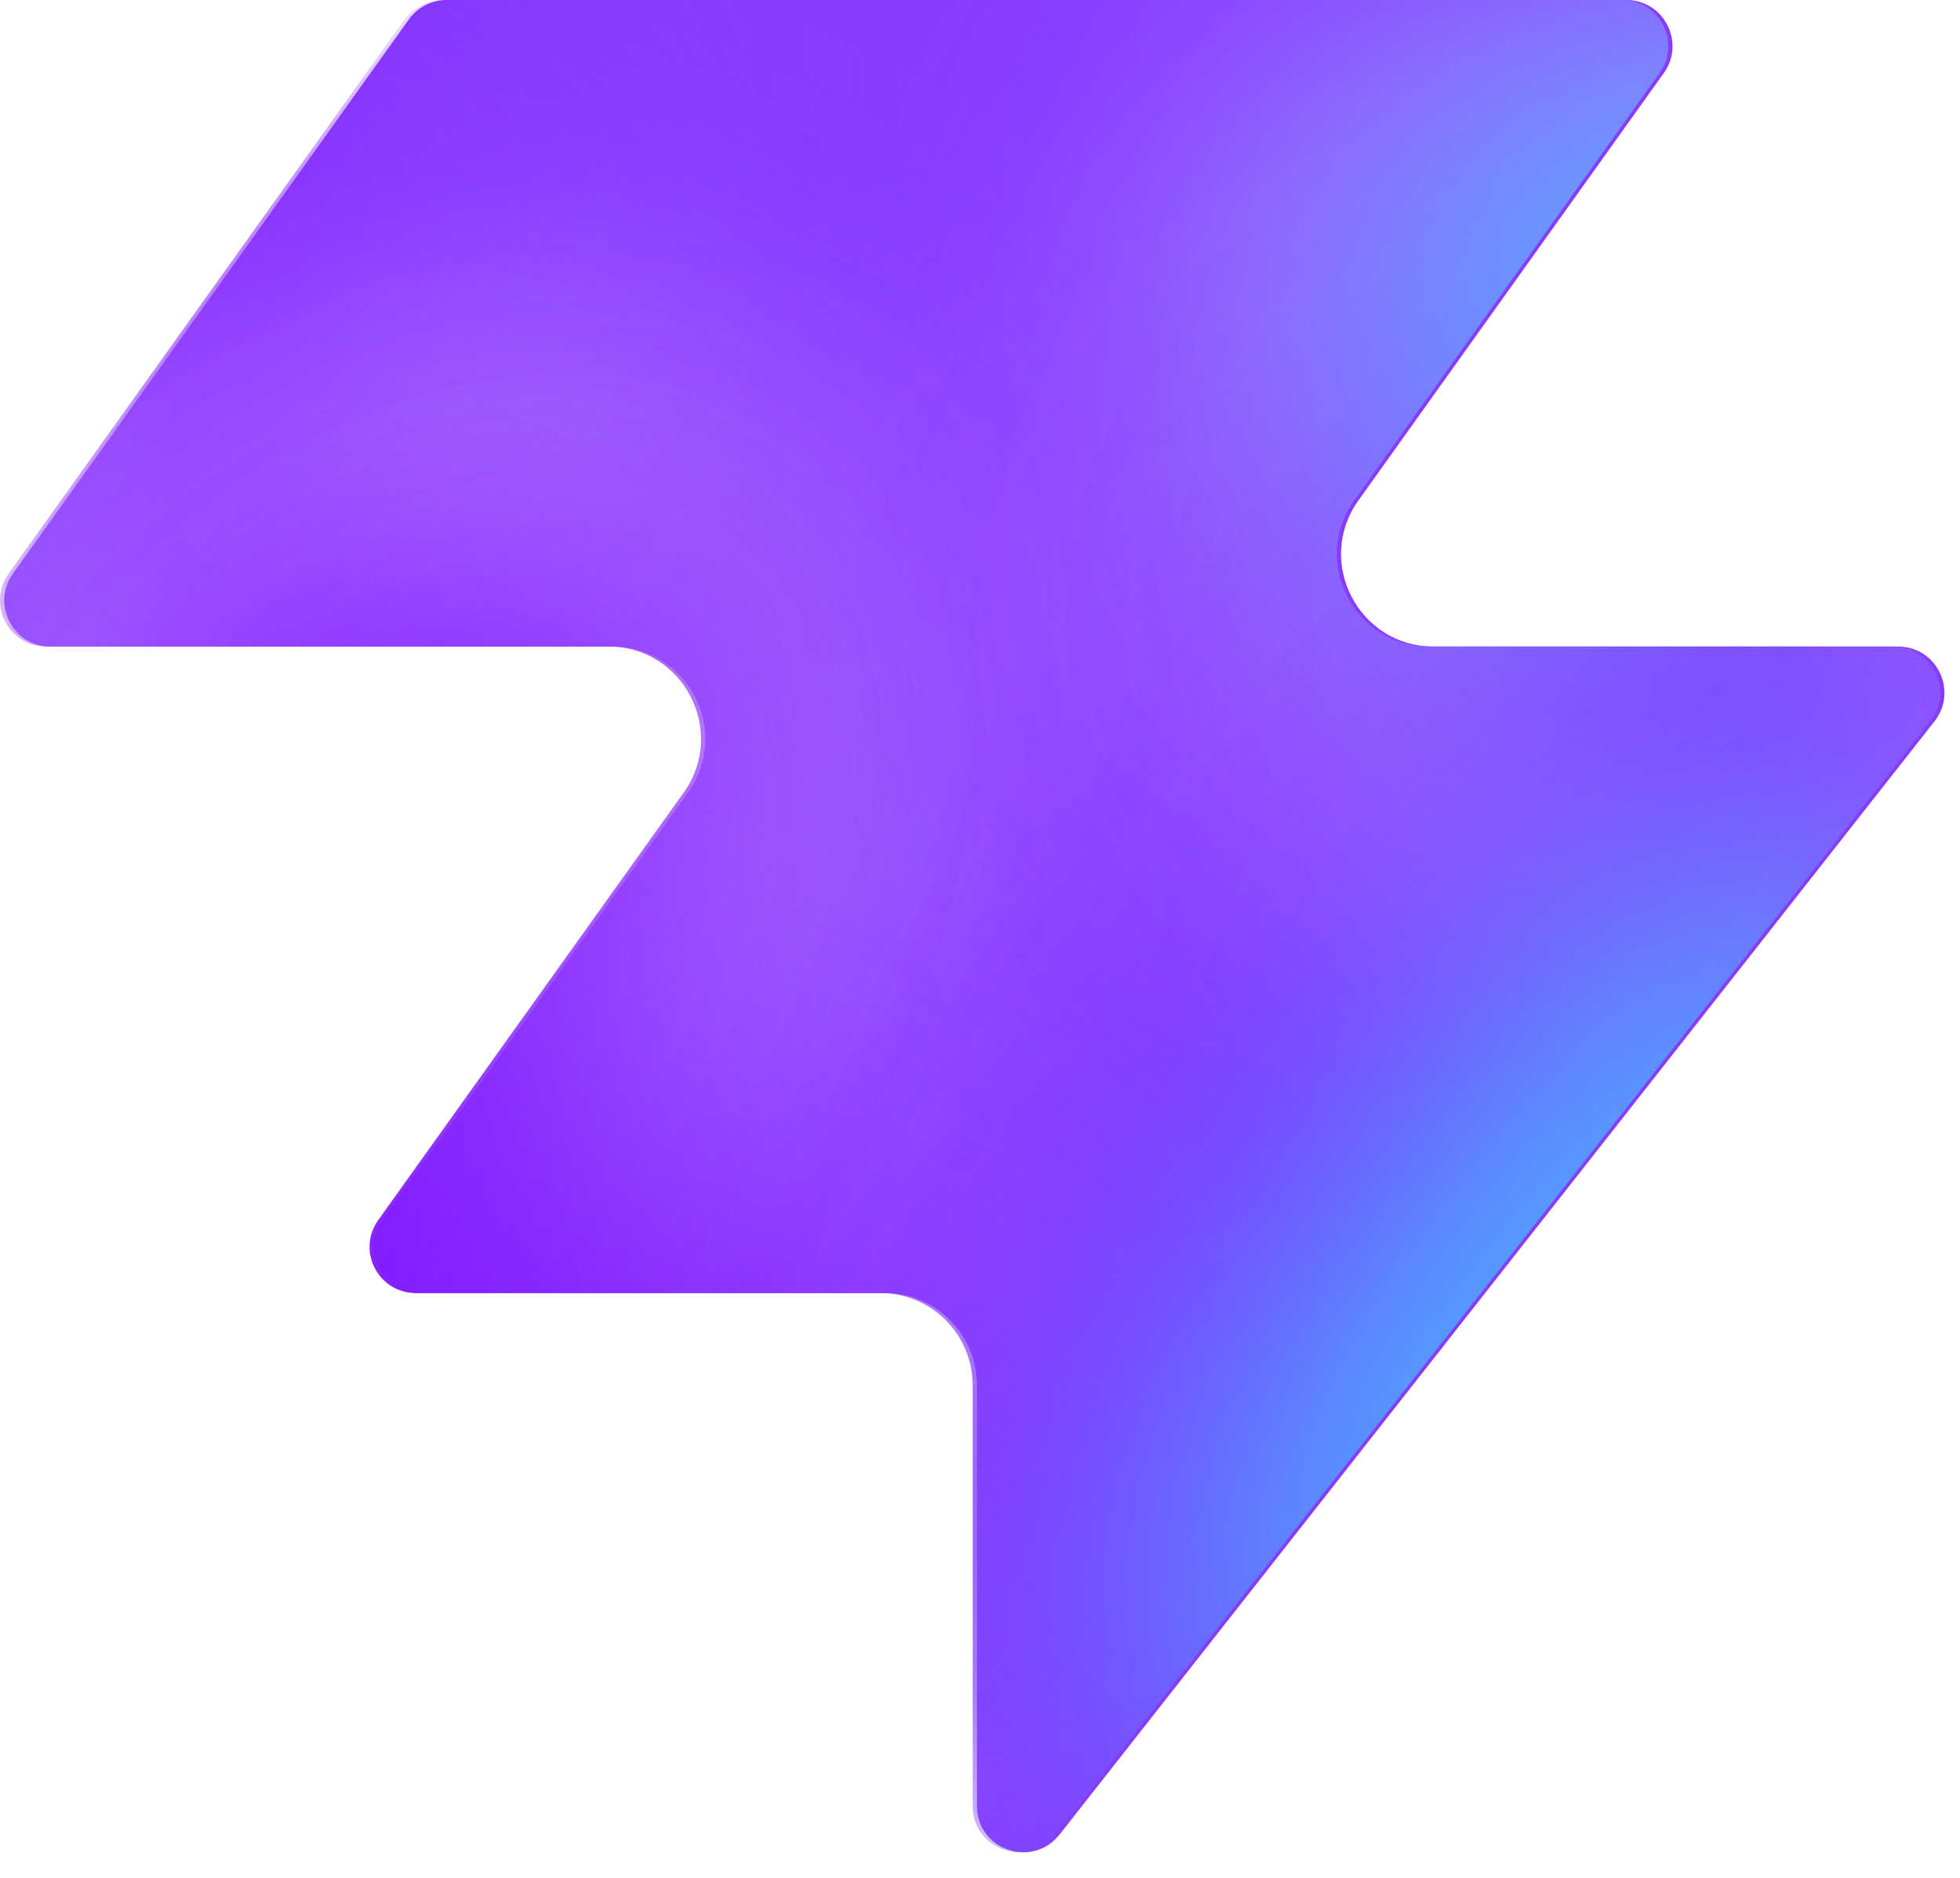
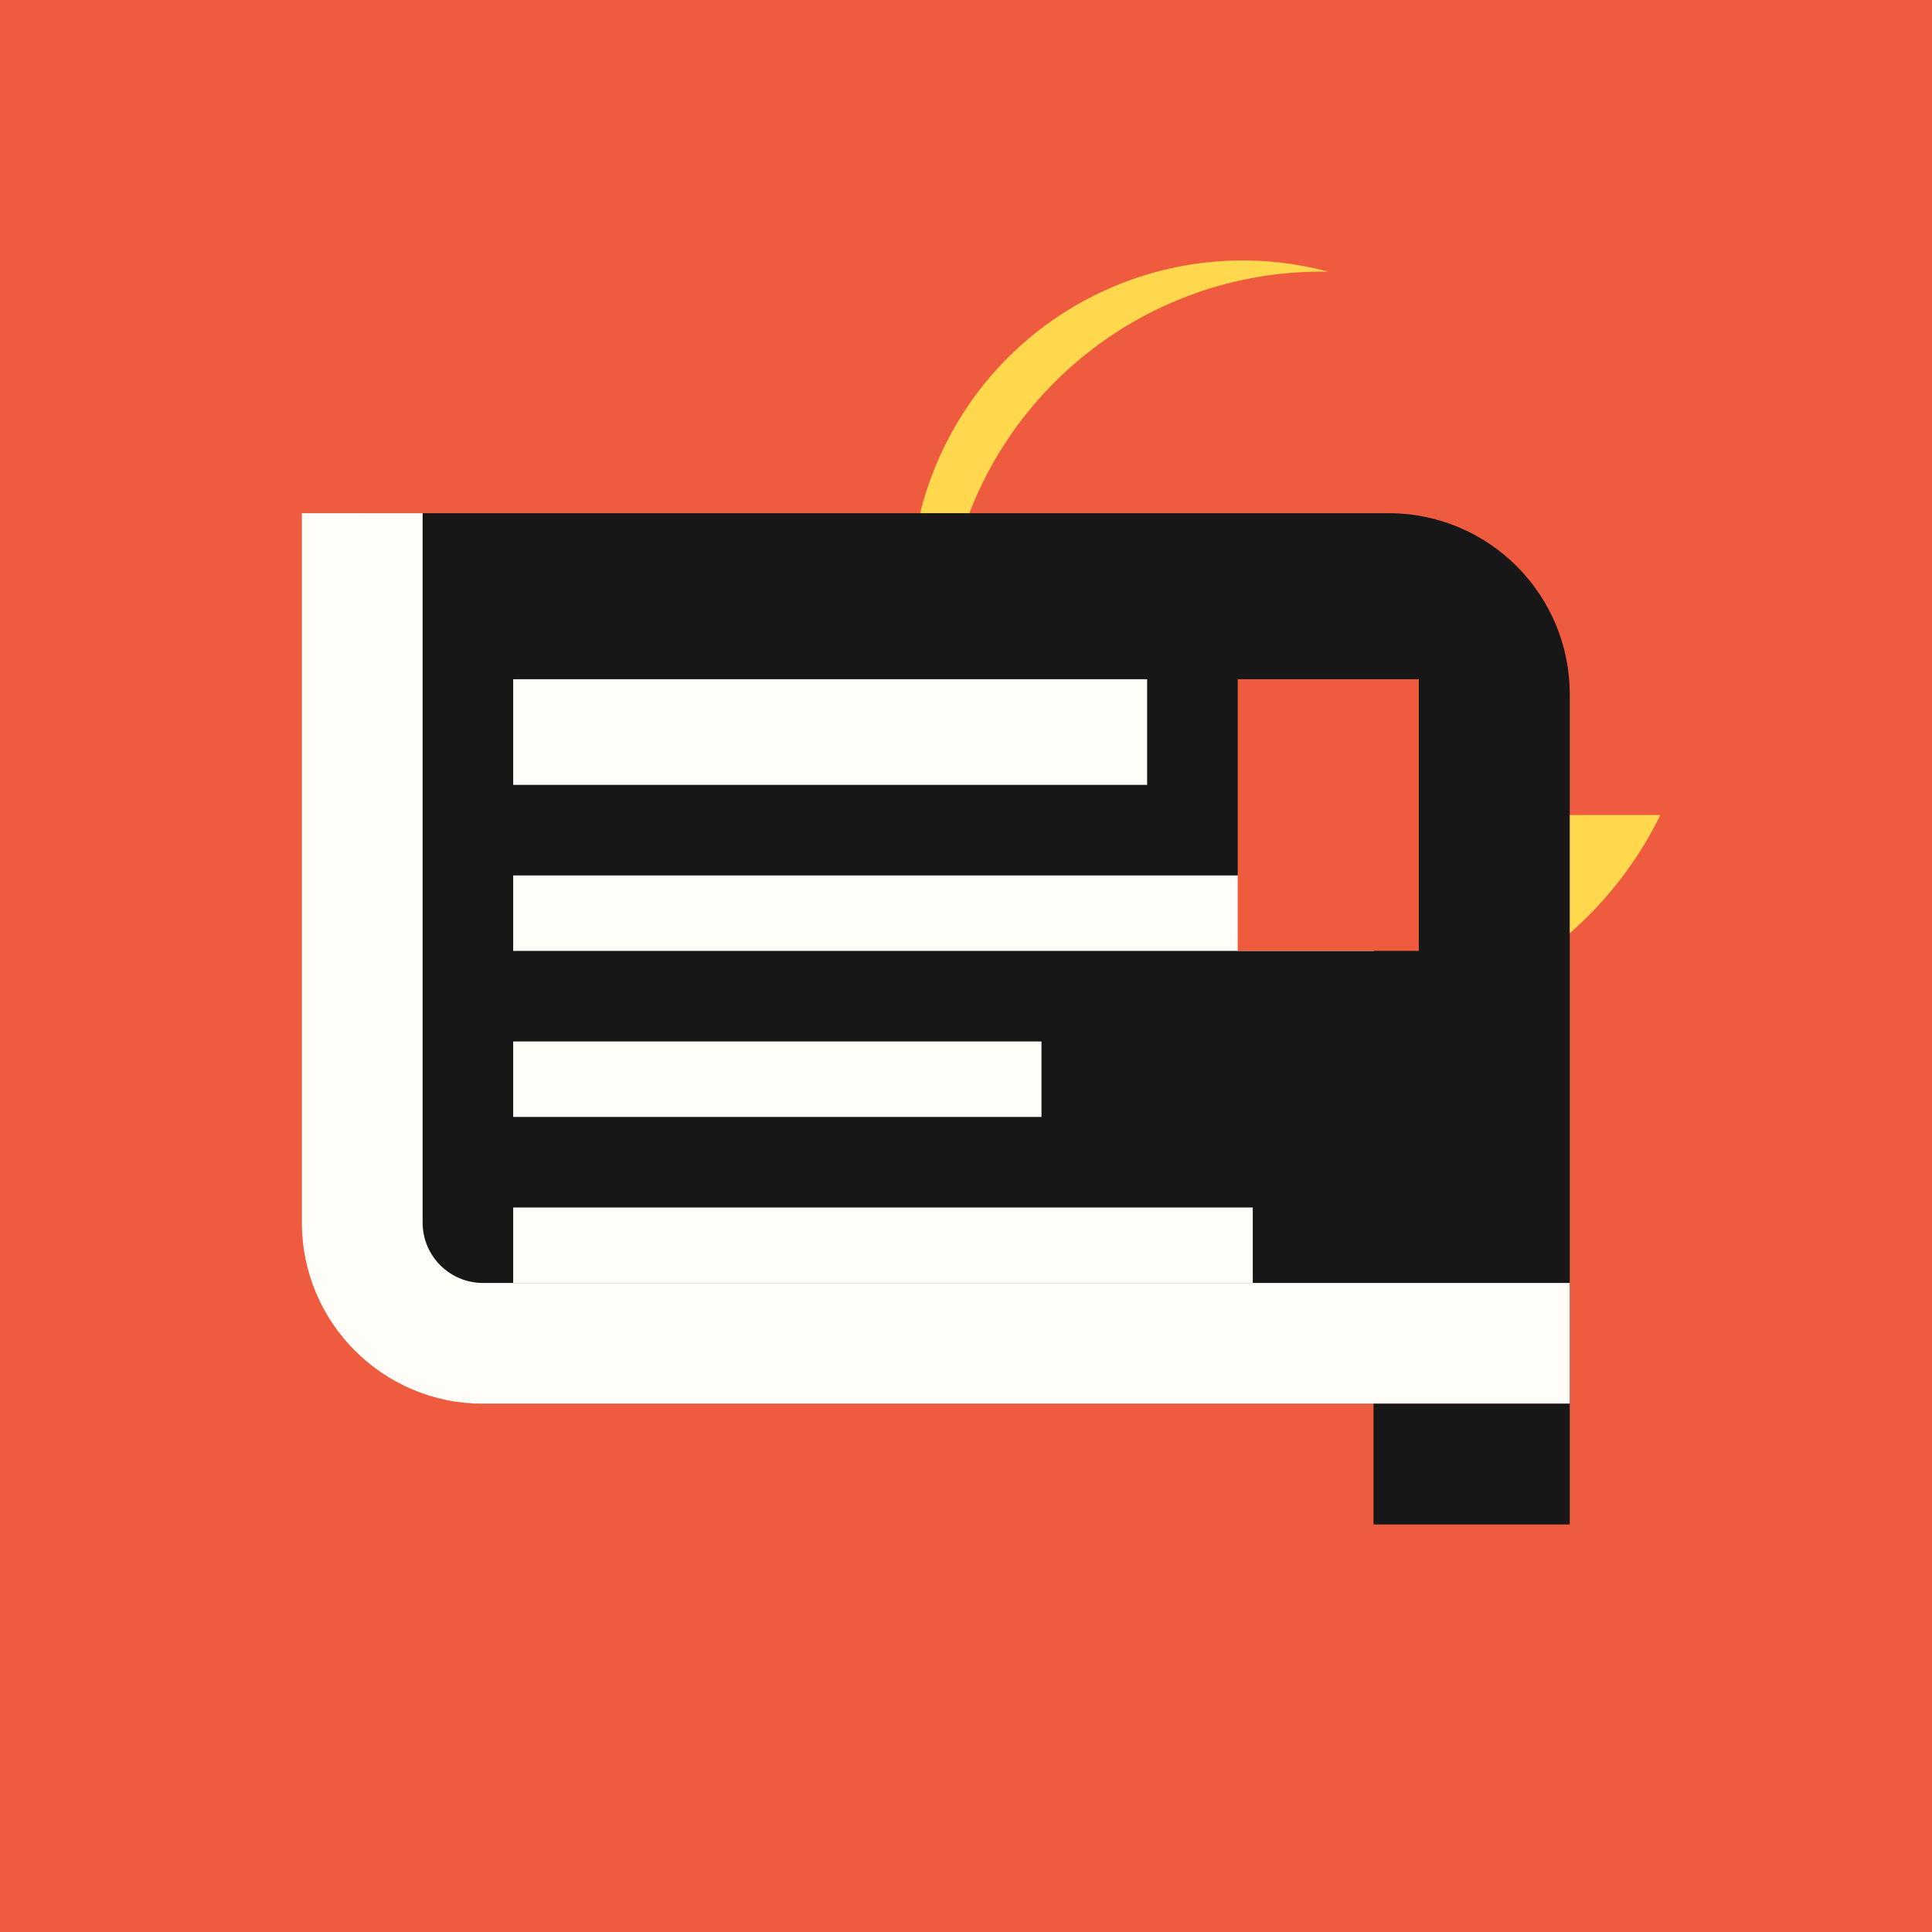
- <svg xmlns="http://www.w3.org/2000/svg" width="48" height="46" fill="none" viewBox="0 0 48 46">
-   <path fill="#863bff" d="M25.946 44.938c-.664.845-2.021.375-2.021-.698V33.937a2.26 2.26 0 0 0-2.262-2.262H10.287c-.92 0-1.456-1.04-.92-1.788l7.48-10.471c1.07-1.497 0-3.578-1.842-3.578H1.237c-.92 0-1.456-1.04-.92-1.788L10.013.474c.214-.297.556-.474.92-.474h28.894c.92 0 1.456 1.04.92 1.788l-7.48 10.471c-1.07 1.498 0 3.579 1.842 3.579h11.377c.943 0 1.473 1.088.89 1.83L25.947 44.94z" style="fill:#863bff;fill:color(display-p3 .525 .23 1);fill-opacity:1" />
-   <mask id="a" width="48" height="46" x="0" y="0" maskUnits="userSpaceOnUse" style="mask-type:alpha">
-     <path fill="#000" d="M25.842 44.938c-.664.844-2.021.375-2.021-.698V33.937a2.26 2.26 0 0 0-2.262-2.262H10.183c-.92 0-1.456-1.04-.92-1.788l7.48-10.471c1.07-1.498 0-3.579-1.842-3.579H1.133c-.92 0-1.456-1.04-.92-1.787L9.91.473c.214-.297.556-.474.92-.474h28.894c.92 0 1.456 1.04.92 1.788l-7.48 10.471c-1.07 1.498 0 3.578 1.842 3.578h11.377c.943 0 1.473 1.088.89 1.832L25.843 44.94z" style="fill:#000;fill-opacity:1" />
-   </mask>
-   <g mask="url(#a)">
-     <g filter="url(#b)">
-       <ellipse cx="5.508" cy="14.704" fill="#ede6ff" rx="5.508" ry="14.704" style="fill:#ede6ff;fill:color(display-p3 .927 .903 1);fill-opacity:1" transform="matrix(.00324 1 1 -.00324 -4.47 31.516)" />
-     </g>
-     <g filter="url(#c)">
-       <ellipse cx="10.399" cy="29.851" fill="#ede6ff" rx="10.399" ry="29.851" style="fill:#ede6ff;fill:color(display-p3 .927 .903 1);fill-opacity:1" transform="matrix(.00324 1 1 -.00324 -39.328 7.883)" />
-     </g>
-     <g filter="url(#d)">
-       <ellipse cx="5.508" cy="30.487" fill="#7e14ff" rx="5.508" ry="30.487" style="fill:#7e14ff;fill:color(display-p3 .492 .077 1);fill-opacity:1" transform="rotate(89.814 -25.913 -14.639)scale(1 -1)" />
-     </g>
-     <g filter="url(#e)">
-       <ellipse cx="5.508" cy="30.599" fill="#7e14ff" rx="5.508" ry="30.599" style="fill:#7e14ff;fill:color(display-p3 .492 .077 1);fill-opacity:1" transform="rotate(89.814 -32.644 -3.334)scale(1 -1)" />
-     </g>
-     <g filter="url(#f)">
-       <ellipse cx="5.508" cy="30.599" fill="#7e14ff" rx="5.508" ry="30.599" style="fill:#7e14ff;fill:color(display-p3 .492 .077 1);fill-opacity:1" transform="matrix(.00324 1 1 -.00324 -34.34 30.47)" />
-     </g>
-     <g filter="url(#g)">
-       <ellipse cx="14.072" cy="22.078" fill="#ede6ff" rx="14.072" ry="22.078" style="fill:#ede6ff;fill:color(display-p3 .927 .903 1);fill-opacity:1" transform="rotate(93.35 24.506 48.493)scale(-1 1)" />
-     </g>
-     <g filter="url(#h)">
-       <ellipse cx="3.47" cy="21.501" fill="#7e14ff" rx="3.47" ry="21.501" style="fill:#7e14ff;fill:color(display-p3 .492 .077 1);fill-opacity:1" transform="rotate(89.009 28.708 47.59)scale(-1 1)" />
-     </g>
-     <g filter="url(#i)">
-       <ellipse cx="3.47" cy="21.501" fill="#7e14ff" rx="3.47" ry="21.501" style="fill:#7e14ff;fill:color(display-p3 .492 .077 1);fill-opacity:1" transform="rotate(89.009 28.708 47.59)scale(-1 1)" />
-     </g>
-     <g filter="url(#j)">
-       <ellipse cx=".387" cy="8.972" fill="#7e14ff" rx="4.407" ry="29.108" style="fill:#7e14ff;fill:color(display-p3 .492 .077 1);fill-opacity:1" transform="rotate(39.51 .387 8.972)" />
-     </g>
-     <g filter="url(#k)">
-       <ellipse cx="47.523" cy="-6.092" fill="#7e14ff" rx="4.407" ry="29.108" style="fill:#7e14ff;fill:color(display-p3 .492 .077 1);fill-opacity:1" transform="rotate(37.892 47.523 -6.092)" />
-     </g>
-     <g filter="url(#l)">
-       <ellipse cx="41.412" cy="6.333" fill="#47bfff" rx="5.971" ry="9.665" style="fill:#47bfff;fill:color(display-p3 .28 .748 1);fill-opacity:1" transform="rotate(37.892 41.412 6.333)" />
-     </g>
-     <g filter="url(#m)">
-       <ellipse cx="-1.879" cy="38.332" fill="#7e14ff" rx="4.407" ry="29.108" style="fill:#7e14ff;fill:color(display-p3 .492 .077 1);fill-opacity:1" transform="rotate(37.892 -1.88 38.332)" />
-     </g>
-     <g filter="url(#n)">
-       <ellipse cx="-1.879" cy="38.332" fill="#7e14ff" rx="4.407" ry="29.108" style="fill:#7e14ff;fill:color(display-p3 .492 .077 1);fill-opacity:1" transform="rotate(37.892 -1.88 38.332)" />
-     </g>
-     <g filter="url(#o)">
-       <ellipse cx="35.651" cy="29.907" fill="#7e14ff" rx="4.407" ry="29.108" style="fill:#7e14ff;fill:color(display-p3 .492 .077 1);fill-opacity:1" transform="rotate(37.892 35.651 29.907)" />
-     </g>
-     <g filter="url(#p)">
-       <ellipse cx="38.418" cy="32.4" fill="#47bfff" rx="5.971" ry="15.297" style="fill:#47bfff;fill:color(display-p3 .28 .748 1);fill-opacity:1" transform="rotate(37.892 38.418 32.4)" />
-     </g>
-   </g>
-   <defs>
-     <filter id="b" width="60.045" height="41.654" x="-19.77" y="16.149" color-interpolation-filters="sRGB" filterUnits="userSpaceOnUse">
-       <feFlood flood-opacity="0" result="BackgroundImageFix" />
-       <feBlend in="SourceGraphic" in2="BackgroundImageFix" result="shape" />
-       <feGaussianBlur result="effect1_foregroundBlur_2002_17158" stdDeviation="7.659" />
-     </filter>
-     <filter id="c" width="90.34" height="51.437" x="-54.613" y="-7.533" color-interpolation-filters="sRGB" filterUnits="userSpaceOnUse">
-       <feFlood flood-opacity="0" result="BackgroundImageFix" />
-       <feBlend in="SourceGraphic" in2="BackgroundImageFix" result="shape" />
-       <feGaussianBlur result="effect1_foregroundBlur_2002_17158" stdDeviation="7.659" />
-     </filter>
-     <filter id="d" width="79.355" height="29.4" x="-49.64" y="2.03" color-interpolation-filters="sRGB" filterUnits="userSpaceOnUse">
-       <feFlood flood-opacity="0" result="BackgroundImageFix" />
-       <feBlend in="SourceGraphic" in2="BackgroundImageFix" result="shape" />
-       <feGaussianBlur result="effect1_foregroundBlur_2002_17158" stdDeviation="4.596" />
-     </filter>
-     <filter id="e" width="79.579" height="29.4" x="-45.045" y="20.029" color-interpolation-filters="sRGB" filterUnits="userSpaceOnUse">
-       <feFlood flood-opacity="0" result="BackgroundImageFix" />
-       <feBlend in="SourceGraphic" in2="BackgroundImageFix" result="shape" />
-       <feGaussianBlur result="effect1_foregroundBlur_2002_17158" stdDeviation="4.596" />
-     </filter>
-     <filter id="f" width="79.579" height="29.4" x="-43.513" y="21.178" color-interpolation-filters="sRGB" filterUnits="userSpaceOnUse">
-       <feFlood flood-opacity="0" result="BackgroundImageFix" />
-       <feBlend in="SourceGraphic" in2="BackgroundImageFix" result="shape" />
-       <feGaussianBlur result="effect1_foregroundBlur_2002_17158" stdDeviation="4.596" />
-     </filter>
-     <filter id="g" width="74.749" height="58.852" x="15.756" y="-17.901" color-interpolation-filters="sRGB" filterUnits="userSpaceOnUse">
-       <feFlood flood-opacity="0" result="BackgroundImageFix" />
-       <feBlend in="SourceGraphic" in2="BackgroundImageFix" result="shape" />
-       <feGaussianBlur result="effect1_foregroundBlur_2002_17158" stdDeviation="7.659" />
-     </filter>
-     <filter id="h" width="61.377" height="25.362" x="23.548" y="2.284" color-interpolation-filters="sRGB" filterUnits="userSpaceOnUse">
-       <feFlood flood-opacity="0" result="BackgroundImageFix" />
-       <feBlend in="SourceGraphic" in2="BackgroundImageFix" result="shape" />
-       <feGaussianBlur result="effect1_foregroundBlur_2002_17158" stdDeviation="4.596" />
-     </filter>
-     <filter id="i" width="61.377" height="25.362" x="23.548" y="2.284" color-interpolation-filters="sRGB" filterUnits="userSpaceOnUse">
-       <feFlood flood-opacity="0" result="BackgroundImageFix" />
-       <feBlend in="SourceGraphic" in2="BackgroundImageFix" result="shape" />
-       <feGaussianBlur result="effect1_foregroundBlur_2002_17158" stdDeviation="4.596" />
-     </filter>
-     <filter id="j" width="56.045" height="63.649" x="-27.636" y="-22.853" color-interpolation-filters="sRGB" filterUnits="userSpaceOnUse">
-       <feFlood flood-opacity="0" result="BackgroundImageFix" />
-       <feBlend in="SourceGraphic" in2="BackgroundImageFix" result="shape" />
-       <feGaussianBlur result="effect1_foregroundBlur_2002_17158" stdDeviation="4.596" />
-     </filter>
-     <filter id="k" width="54.814" height="64.646" x="20.116" y="-38.415" color-interpolation-filters="sRGB" filterUnits="userSpaceOnUse">
-       <feFlood flood-opacity="0" result="BackgroundImageFix" />
-       <feBlend in="SourceGraphic" in2="BackgroundImageFix" result="shape" />
-       <feGaussianBlur result="effect1_foregroundBlur_2002_17158" stdDeviation="4.596" />
-     </filter>
-     <filter id="l" width="33.541" height="35.313" x="24.641" y="-11.323" color-interpolation-filters="sRGB" filterUnits="userSpaceOnUse">
-       <feFlood flood-opacity="0" result="BackgroundImageFix" />
-       <feBlend in="SourceGraphic" in2="BackgroundImageFix" result="shape" />
-       <feGaussianBlur result="effect1_foregroundBlur_2002_17158" stdDeviation="4.596" />
-     </filter>
-     <filter id="m" width="54.814" height="64.646" x="-29.286" y="6.009" color-interpolation-filters="sRGB" filterUnits="userSpaceOnUse">
-       <feFlood flood-opacity="0" result="BackgroundImageFix" />
-       <feBlend in="SourceGraphic" in2="BackgroundImageFix" result="shape" />
-       <feGaussianBlur result="effect1_foregroundBlur_2002_17158" stdDeviation="4.596" />
-     </filter>
-     <filter id="n" width="54.814" height="64.646" x="-29.286" y="6.009" color-interpolation-filters="sRGB" filterUnits="userSpaceOnUse">
-       <feFlood flood-opacity="0" result="BackgroundImageFix" />
-       <feBlend in="SourceGraphic" in2="BackgroundImageFix" result="shape" />
-       <feGaussianBlur result="effect1_foregroundBlur_2002_17158" stdDeviation="4.596" />
-     </filter>
-     <filter id="o" width="54.814" height="64.646" x="8.244" y="-2.416" color-interpolation-filters="sRGB" filterUnits="userSpaceOnUse">
-       <feFlood flood-opacity="0" result="BackgroundImageFix" />
-       <feBlend in="SourceGraphic" in2="BackgroundImageFix" result="shape" />
-       <feGaussianBlur result="effect1_foregroundBlur_2002_17158" stdDeviation="4.596" />
-     </filter>
-     <filter id="p" width="39.409" height="43.623" x="18.713" y="10.588" color-interpolation-filters="sRGB" filterUnits="userSpaceOnUse">
-       <feFlood flood-opacity="0" result="BackgroundImageFix" />
-       <feBlend in="SourceGraphic" in2="BackgroundImageFix" result="shape" />
-       <feGaussianBlur result="effect1_foregroundBlur_2002_17158" stdDeviation="4.596" />
-     </filter>
-   </defs>
+ <svg xmlns="http://www.w3.org/2000/svg" viewBox="0 0 128 128">
+   <rect width="128" height="128" fill="#EF5B3F" />
+   <path fill="#FFD84D" d="M88 18a25 25 0 1 0 22 36H66a22 22 0 0 1 22-36Z" />
+   <path fill="#171717" d="M24 34h68a12 12 0 0 1 12 12v47H32a8 8 0 0 1-8-8V34Z" />
+   <path fill="#FFFDF8" d="M34 45h42v7H34zM34 58h57v5H34zM34 69h35v5H34zM34 80h49v5H34z" />
+   <path fill="#EF5B3F" d="M82 45h12v18H82z" />
+   <path fill="#FFFDF8" d="M20 34h8v47a4 4 0 0 0 4 4h72v8H32c-6.627 0-12-5.373-12-12V34Z" />
+   <path fill="#171717" d="M91 93h13v8H91z" />
</svg>
